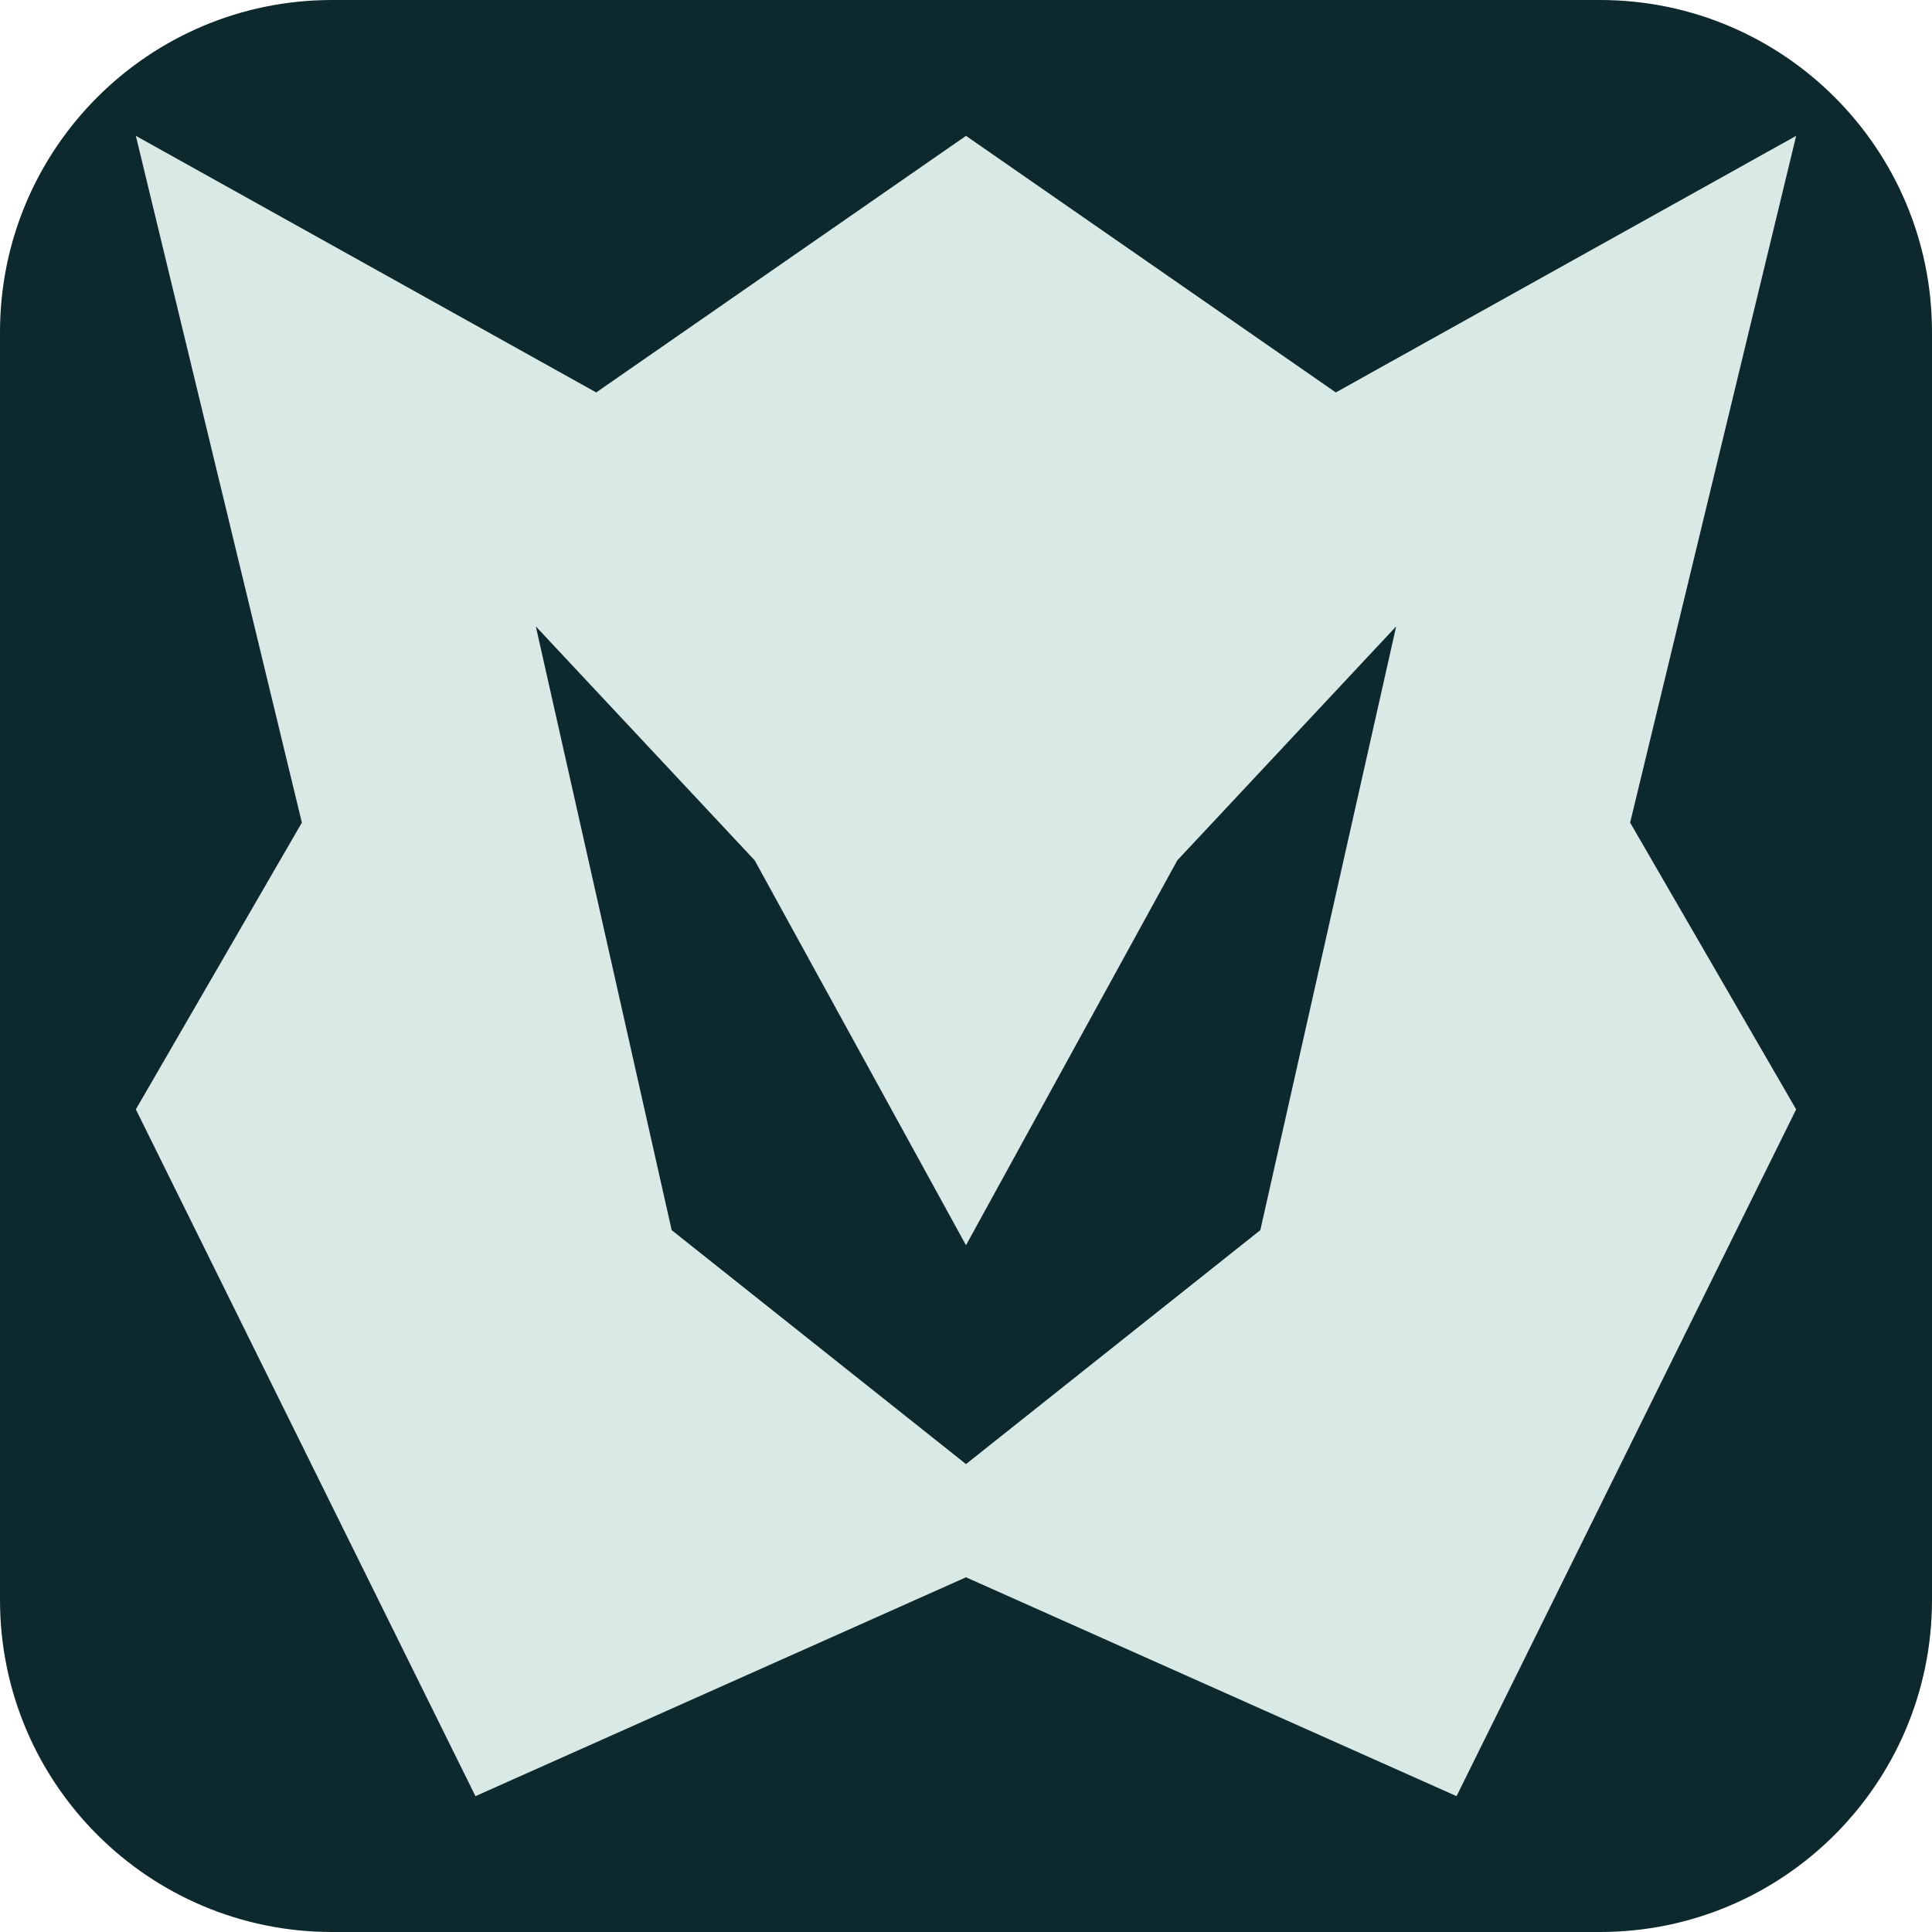
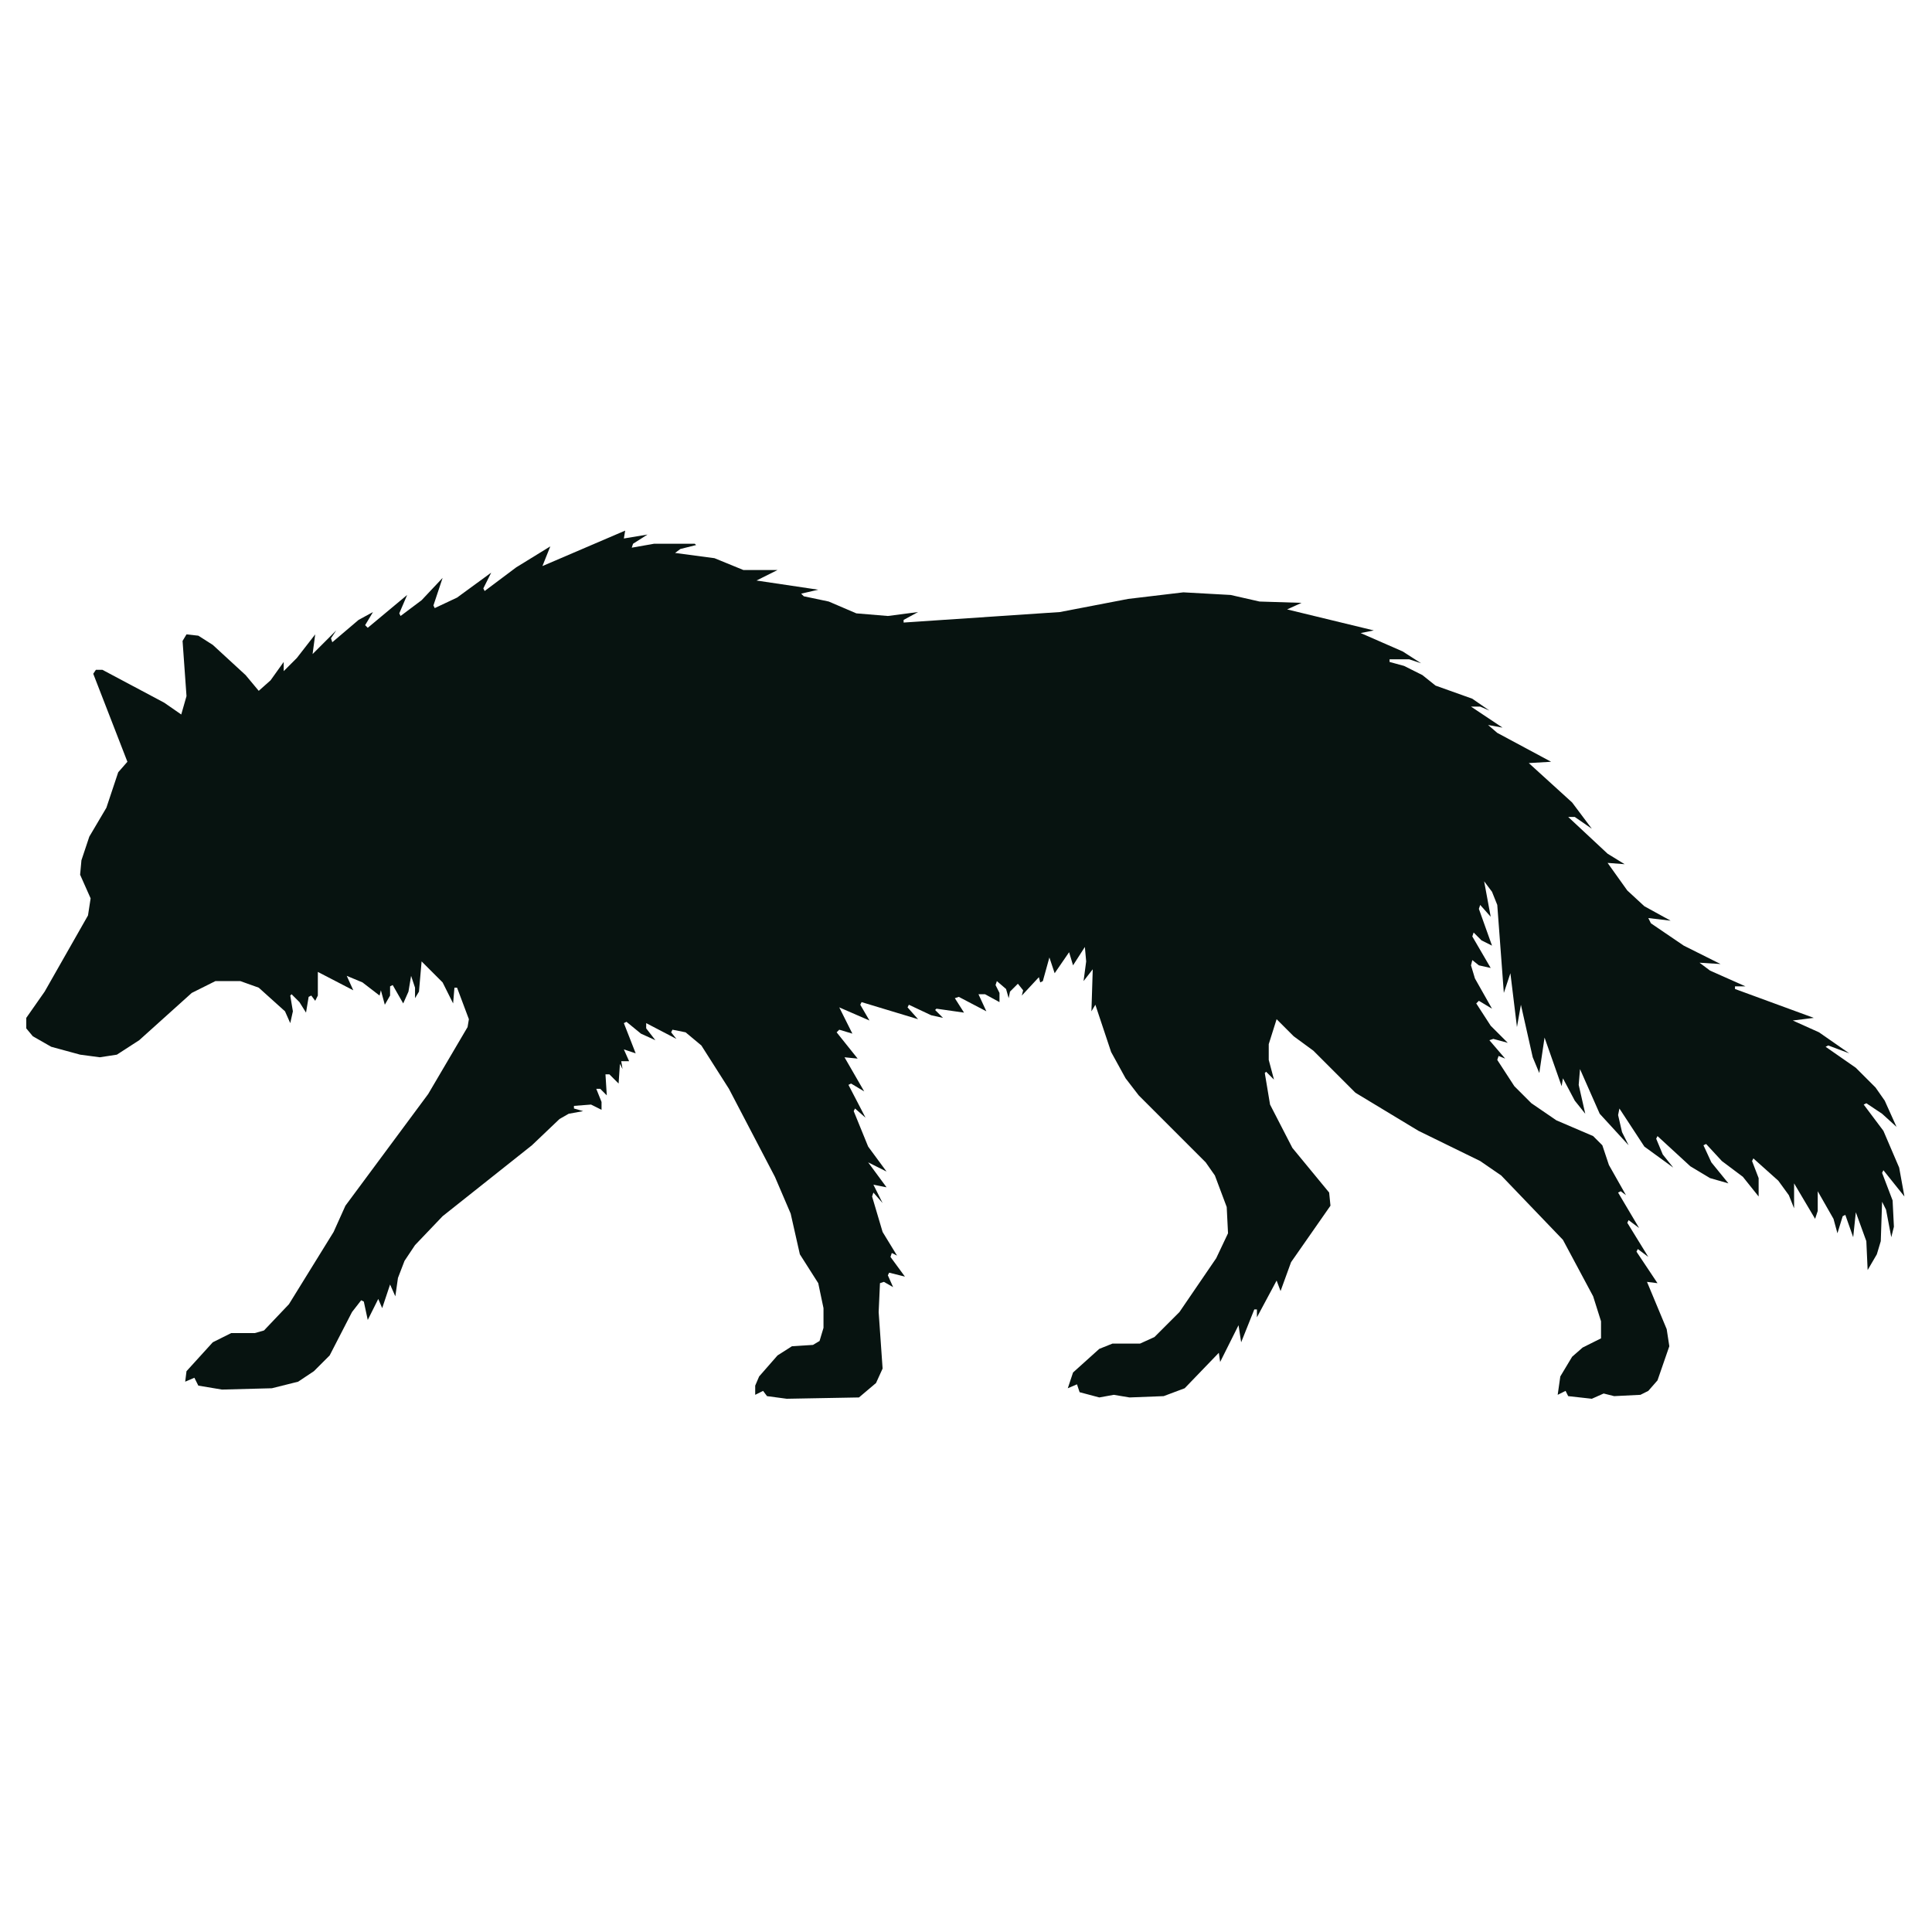
- <svg xmlns="http://www.w3.org/2000/svg" viewBox="0 0 256 256">
-   <rect width="256" height="256" rx="44" fill="#0D292D" />
-   <path fill="#D9E9E6" fill-rule="evenodd" d="M18 18 79 52l49-34 49 34 61-34-22 91 22 38-45 91-65-29-65 29-45-91 22-38Zm53 65 29 31 28 51 28-51 29-31-18 80-39 31-39-31Z" />
+ <svg xmlns="http://www.w3.org/2000/svg" viewBox="0 0 1471 1471">
+   <path transform="translate(0 384)" fill="#071310" fill-rule="evenodd" d="M71 129L97 196L90 204L81 231L68 253L62 271L61 282L69 300L67 313L34 371L20 391L20 399L25 405L39 413L61 419L76 421L89 419L106 408L146 372L164 363L183 363L197 368L217 386L221 395L223 386L221 374L222 373L228 379L233 387L235 375L237 374L240 378L242 374L242 356L269 370L264 359L276 364L289 374L290 370L293 381L297 374L297 367L299 366L307 380L311 371L313 359L316 368L316 376L319 371L321 348L337 364L345 380L346 368L348 368L357 392L356 398L326 449L263 534L254 554L220 609L201 629L194 631L176 631L162 638L142 660L141 668L148 665L151 671L169 674L207 673L227 668L239 660L251 648L268 615L275 606L277 607L280 621L288 605L291 612L297 594L301 603L303 589L308 576L316 564L337 542L405 488L426 468L433 464L444 462L437 460L437 458L450 457L458 461L458 455L454 445L457 445L462 450L461 434L464 434L471 441L472 426L474 430L473 424L479 424L475 415L484 418L475 395L477 394L488 403L499 408L492 399L492 395L515 407L511 402L512 400L522 402L534 412L555 445L590 512L602 540L609 571L623 593L627 612L627 627L624 637L619 640L603 641L592 648L578 664L575 671L575 678L581 675L584 679L599 681L654 680L667 669L672 658L669 615L670 593L673 592L680 596L676 587L677 585L689 588L678 573L679 570L683 572L672 554L664 527L665 524L672 532L665 518L675 520L661 501L675 508L661 489L650 462L651 460L659 467L646 442L648 441L658 447L643 421L653 422L637 402L639 400L649 403L639 383L662 393L655 381L656 379L699 392L691 383L692 381L709 389L718 391L712 385L713 384L734 387L727 376L730 375L751 386L745 373L750 373L761 379L761 372L758 366L759 363L766 369L768 376L769 371L775 365L779 370L778 374L791 360L792 364L794 363L799 345L803 357L814 341L817 351L826 337L827 348L825 363L832 354L831 386L834 381L846 417L857 437L867 450L918 501L925 511L934 535L935 555L926 574L898 615L879 634L868 639L847 639L837 643L817 661L813 673L820 670L822 676L837 680L848 678L860 680L886 679L902 673L928 646L929 653L943 625L945 638L955 613L957 613L957 619L972 591L975 599L983 577L1013 534L1012 524L984 490L967 457L963 433L964 432L970 438L966 423L966 411L972 392L985 405L1000 416L1032 448L1080 477L1127 500L1143 511L1190 560L1213 603L1219 622L1219 635L1205 642L1197 649L1188 664L1186 678L1192 675L1194 679L1212 681L1221 677L1229 679L1249 678L1255 675L1262 667L1271 641L1269 628L1254 592L1262 593L1246 569L1247 567L1255 573L1239 547L1240 545L1248 551L1232 524L1234 523L1238 526L1225 503L1220 488L1213 481L1185 469L1166 456L1153 443L1140 423L1141 420L1146 422L1134 408L1137 407L1148 410L1135 397L1124 380L1126 378L1136 384L1123 361L1120 351L1121 347L1126 351L1135 353L1121 329L1122 326L1128 332L1136 336L1126 308L1127 305L1135 314L1130 287L1136 295L1140 305L1145 372L1150 357L1155 398L1158 381L1167 421L1172 433L1176 406L1189 443L1190 437L1199 454L1207 464L1202 442L1203 430L1218 464L1240 488L1235 478L1232 465L1233 460L1252 489L1274 505L1266 495L1261 483L1262 481L1287 504L1302 513L1316 517L1303 501L1297 488L1299 487L1311 500L1327 512L1339 527L1339 513L1334 500L1335 498L1354 515L1362 526L1366 536L1366 517L1382 544L1384 538L1384 523L1396 544L1399 555L1403 542L1405 541L1411 558L1413 539L1421 561L1422 583L1429 571L1432 561L1433 531L1436 537L1440 558L1442 550L1441 530L1433 509L1434 507L1450 527L1446 505L1434 477L1419 457L1421 456L1433 464L1444 474L1435 454L1428 444L1413 429L1390 413L1392 412L1408 418L1385 402L1365 393L1381 391L1321 369L1321 367L1329 367L1302 355L1294 349L1310 350L1282 336L1257 319L1255 315L1272 317L1252 306L1239 294L1224 273L1237 274L1224 266L1194 238L1199 238L1212 247L1197 227L1164 197L1181 196L1140 174L1133 168L1144 170L1120 154L1127 154L1134 157L1121 148L1093 138L1083 130L1069 123L1058 120L1058 118L1073 118L1082 121L1068 112L1036 98L1046 96L980 80L991 75L959 74L937 69L901 67L859 72L807 82L688 90L688 88L699 82L676 85L652 83L631 74L612 70L610 68L623 65L576 58L592 50L566 50L544 41L514 37L518 34L530 31L529 30L498 30L481 33L482 30L493 23L475 26L476 20L413 47L419 32L393 48L369 66L368 64L374 52L348 71L331 79L330 77L337 56L321 73L305 85L304 83L310 69L280 94L278 92L284 82L273 88L253 105L252 102L256 96L238 114L240 99L226 117L216 127L216 120L206 134L197 142L187 130L162 107L151 100L142 99L139 104L142 146L138 160L125 151L78 126L73 126Z" />
</svg>
